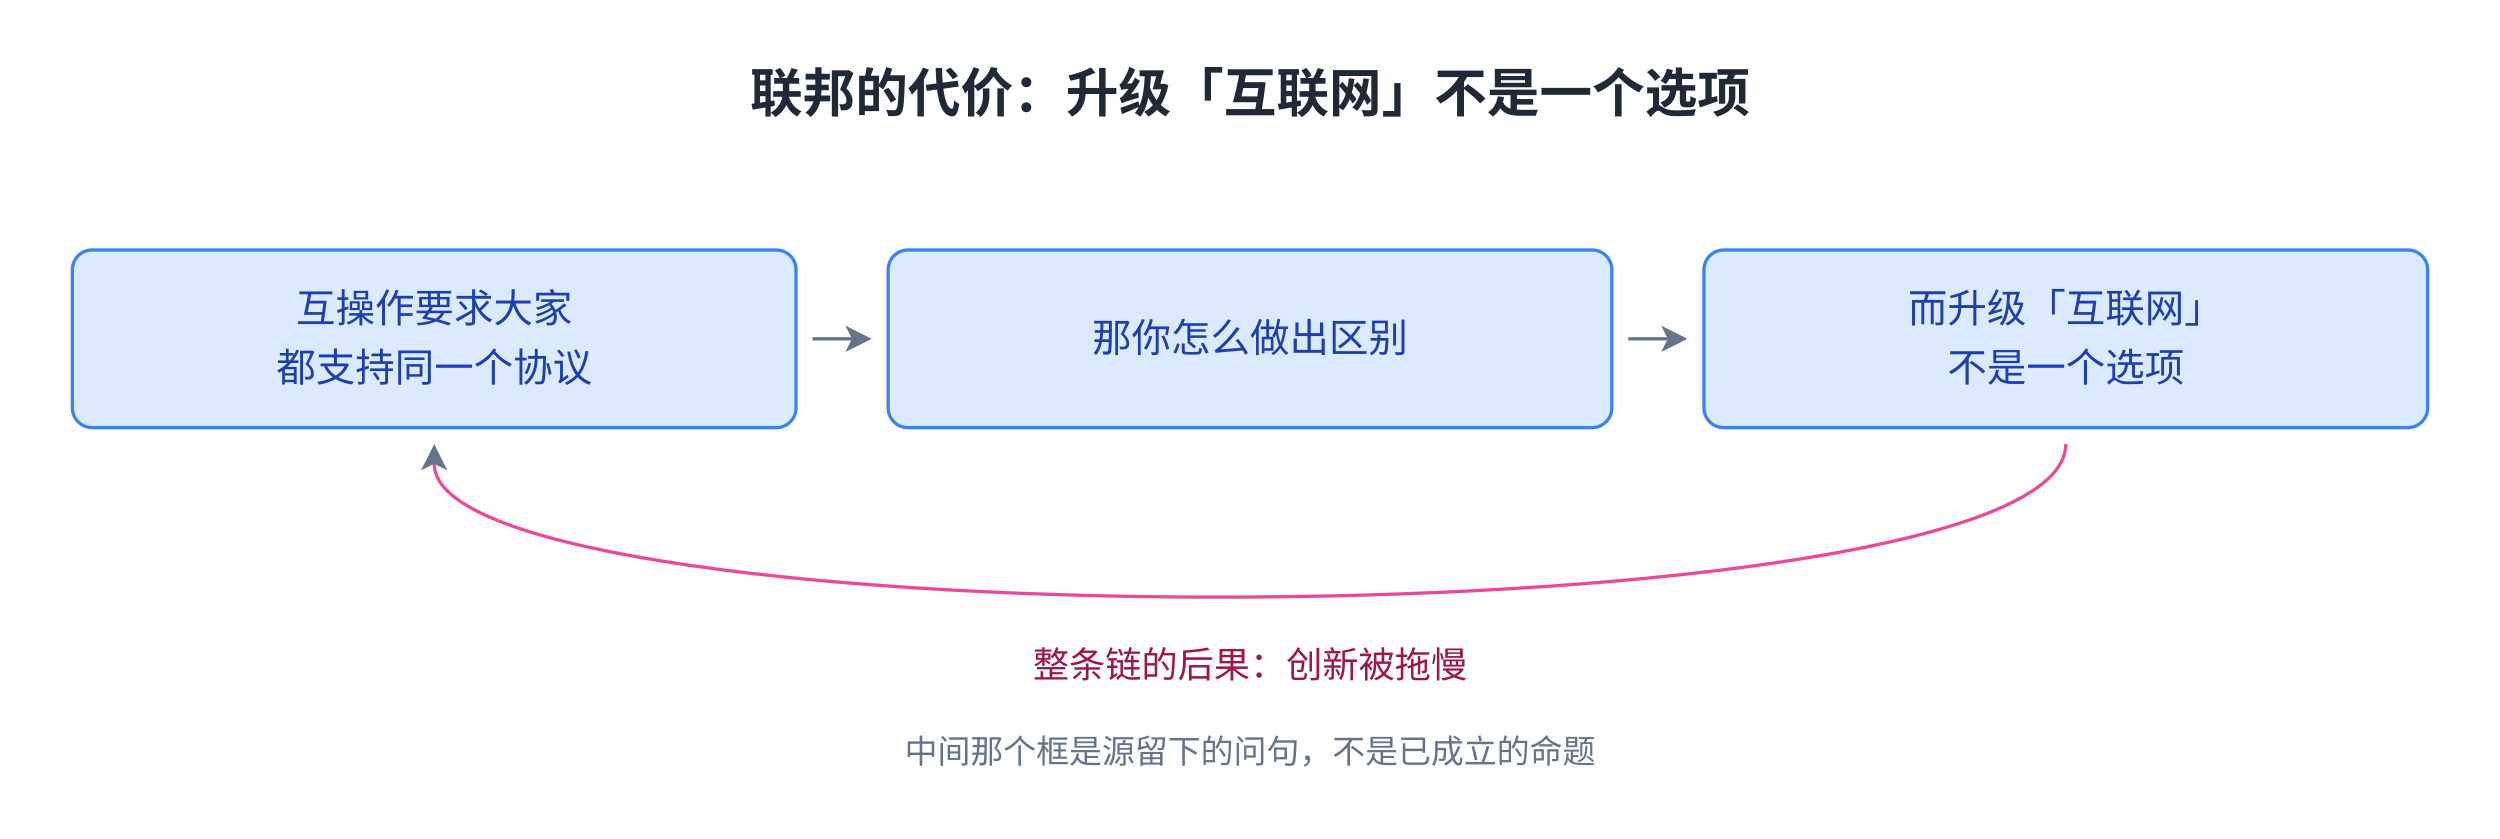
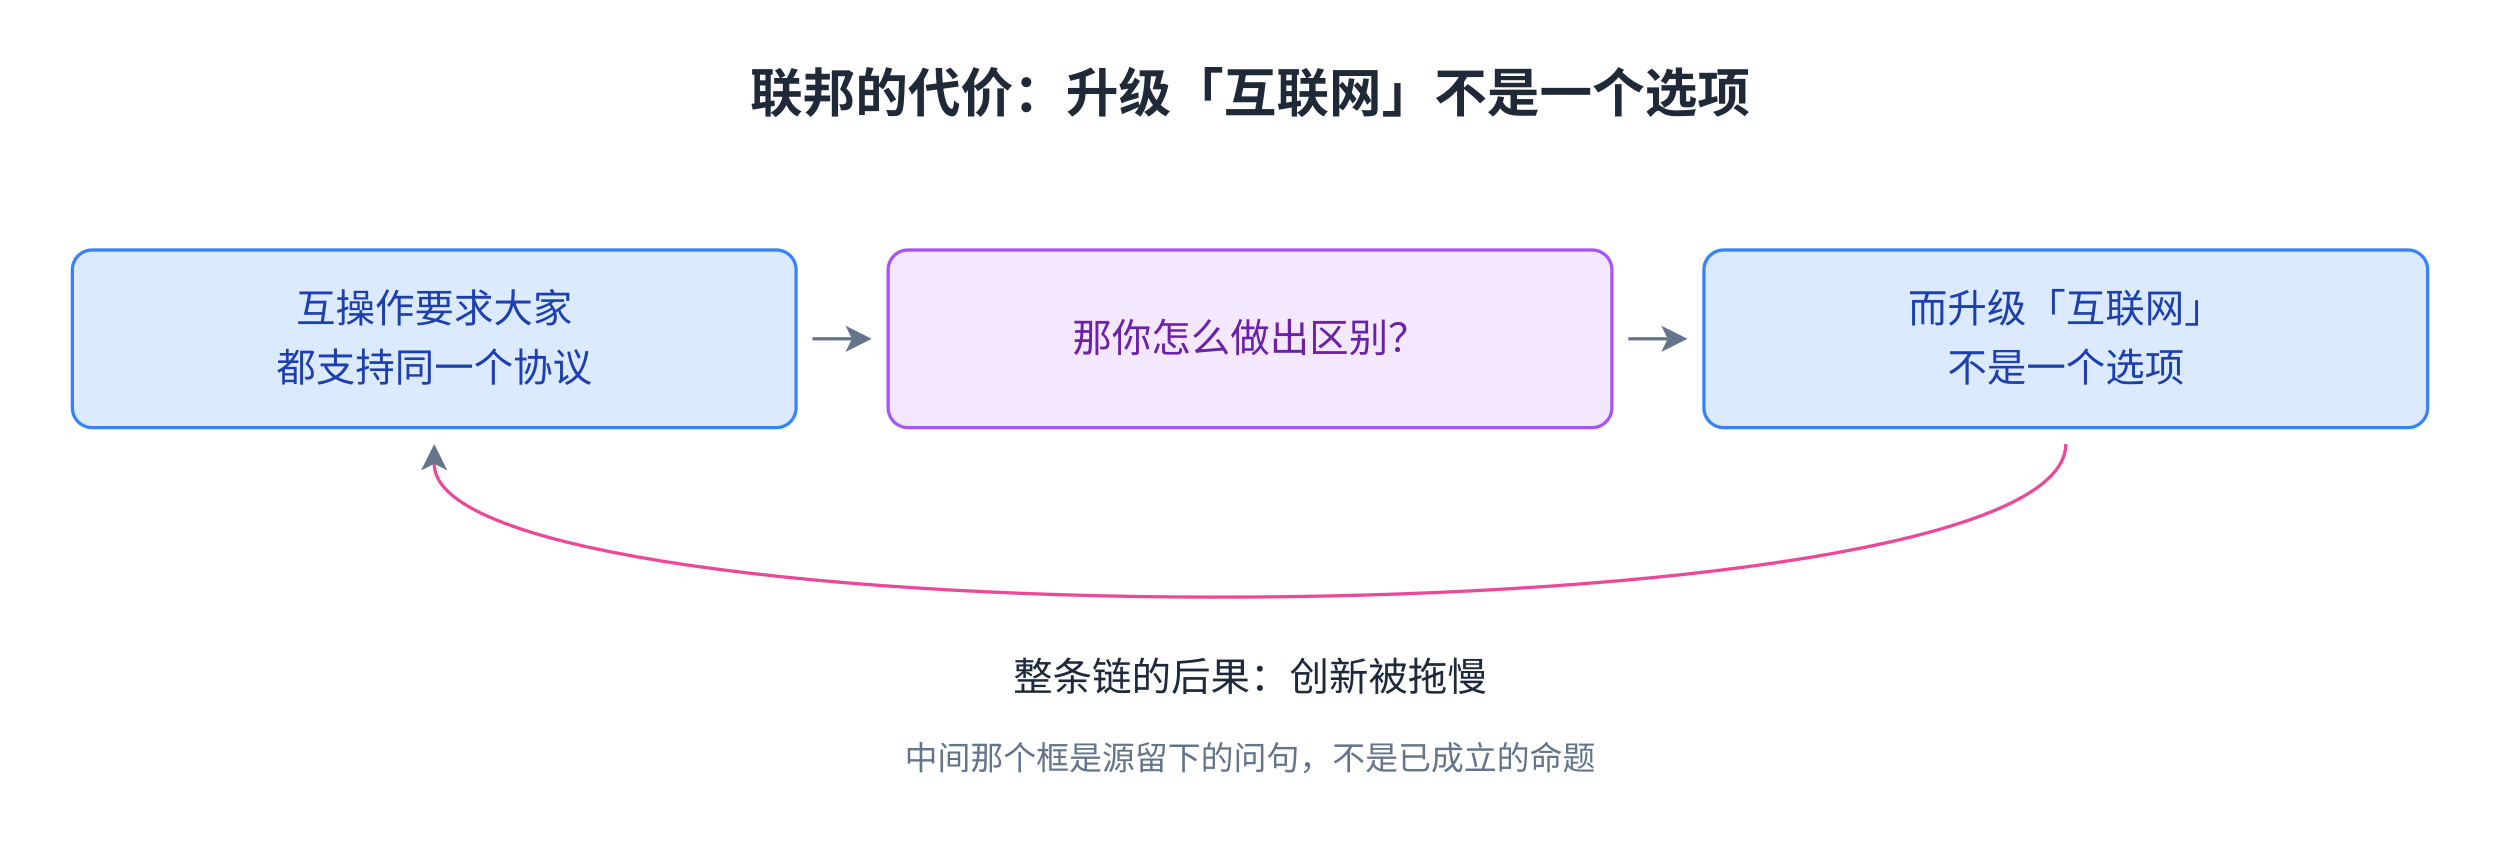
- <svg xmlns="http://www.w3.org/2000/svg" viewBox="0 0 760 255" width="760" height="255" role="img" aria-labelledby="fig-intro-5-title fig-intro-5-desc">
+ <svg xmlns="http://www.w3.org/2000/svg" viewBox="0 0 760 259" width="760" height="259" role="img" aria-labelledby="fig-intro-5-title fig-intro-5-desc">
  <defs>
    <style>
      text { font-family: 'PingFang SC', 'Microsoft YaHei', 'Noto Sans CJK SC', system-ui, sans-serif; }
    </style>
    <marker id="arrow" markerWidth="8" markerHeight="8" refX="2" refY="4" orient="auto" markerUnits="userSpaceOnUse">
      <path d="M0,0 L8,4 L0,8 L2,4 z" fill="#64748b" />
    </marker>
  </defs>
-   <rect x="0" y="0" width="760" height="255" fill="#ffffff" />
+   <rect x="0" y="0" width="760" height="259" fill="#ffffff" />
  <text x="380" y="34" font-size="16" font-weight="600" fill="#1f2937" text-anchor="middle">联邦的代价：升级「互联网」不是一个选项</text>
  <rect x="22" y="76" width="220" height="54" rx="6" fill="#dbeafe" stroke="#3b82f6" />
  <text x="132" y="98" font-size="12" fill="#1e40af" text-anchor="middle">互操作要求大家</text>
  <text x="132" y="116" font-size="12" fill="#1e40af" text-anchor="middle">都支持同一个协议</text>
-   <rect x="270" y="76" width="220" height="54" rx="6" fill="#dbeafe" stroke="#3b82f6" />
-   <text x="380" y="107" font-size="12" fill="#1e40af" text-anchor="middle">那你怎么做出区别</text>
+   <rect x="270" y="76" width="220" height="54" rx="6" fill="#f3e8ff" stroke="#a855f7" />
+   <text x="380" y="107" font-size="12" fill="#6b21a8" text-anchor="middle">那你怎么做出区别？</text>
  <rect x="518" y="76" width="220" height="54" rx="6" fill="#dbeafe" stroke="#3b82f6" />
  <text x="628" y="98" font-size="12" fill="#1e40af" text-anchor="middle">而升级「互联网」</text>
  <text x="628" y="116" font-size="12" fill="#1e40af" text-anchor="middle">不是一个选项</text>
  <path d="M247,103 L 259,103" fill="none" stroke="#64748b" marker-end="url(#arrow)" />
  <path d="M495,103 L 507,103" fill="none" stroke="#64748b" marker-end="url(#arrow)" />
  <path d="M628,135 C 628,196 132,196 132,141" fill="none" stroke="#ec4899" marker-end="url(#arrow)" />
-   <text x="380" y="206" font-size="11" fill="#9d174d" text-anchor="middle">整条链的后果：创新被拖慢</text>
-   <text x="380" y="232" font-size="10" fill="#64748b" text-anchor="middle">中间那个框是源留下的问句，不是已成立的命题</text>
+   <text x="380" y="210" font-size="12" fill="#1e293b" text-anchor="middle">整条链的后果：创新被拖慢</text>
+   <text x="380" y="234" font-size="10" fill="#64748b" text-anchor="middle">中间那个框是源留下的问句，不是已成立的命题</text>
</svg>
